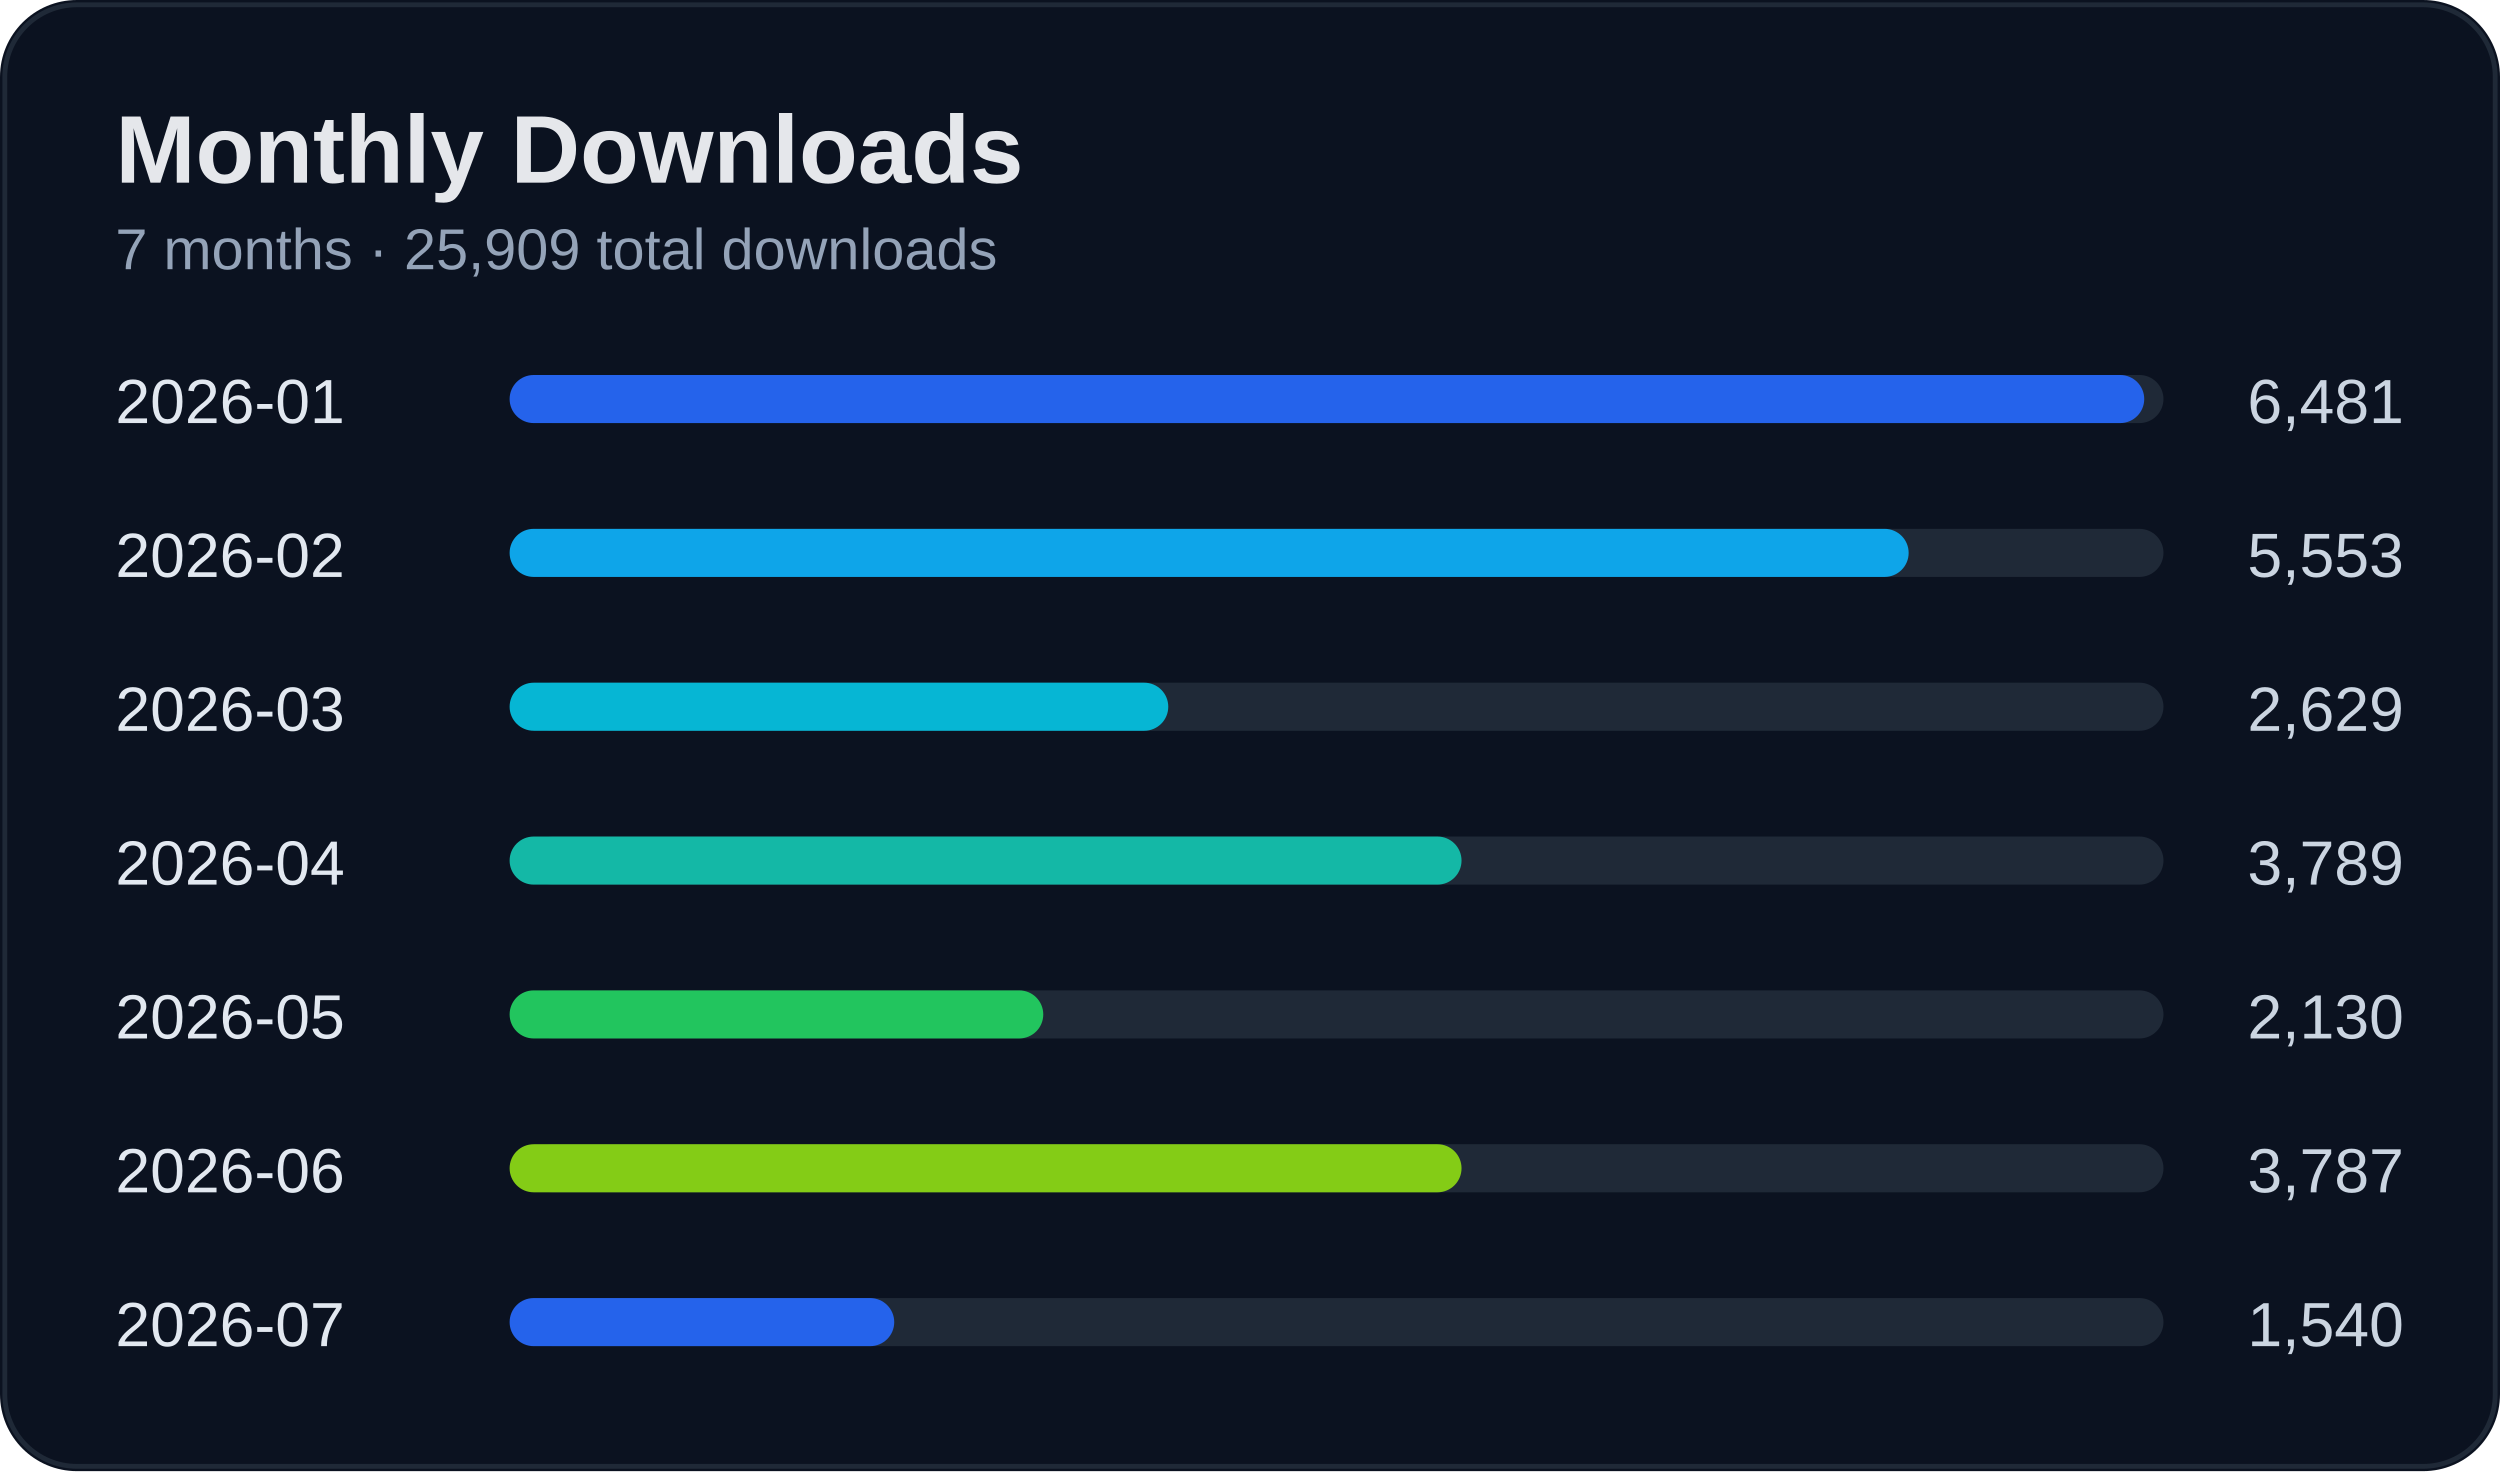
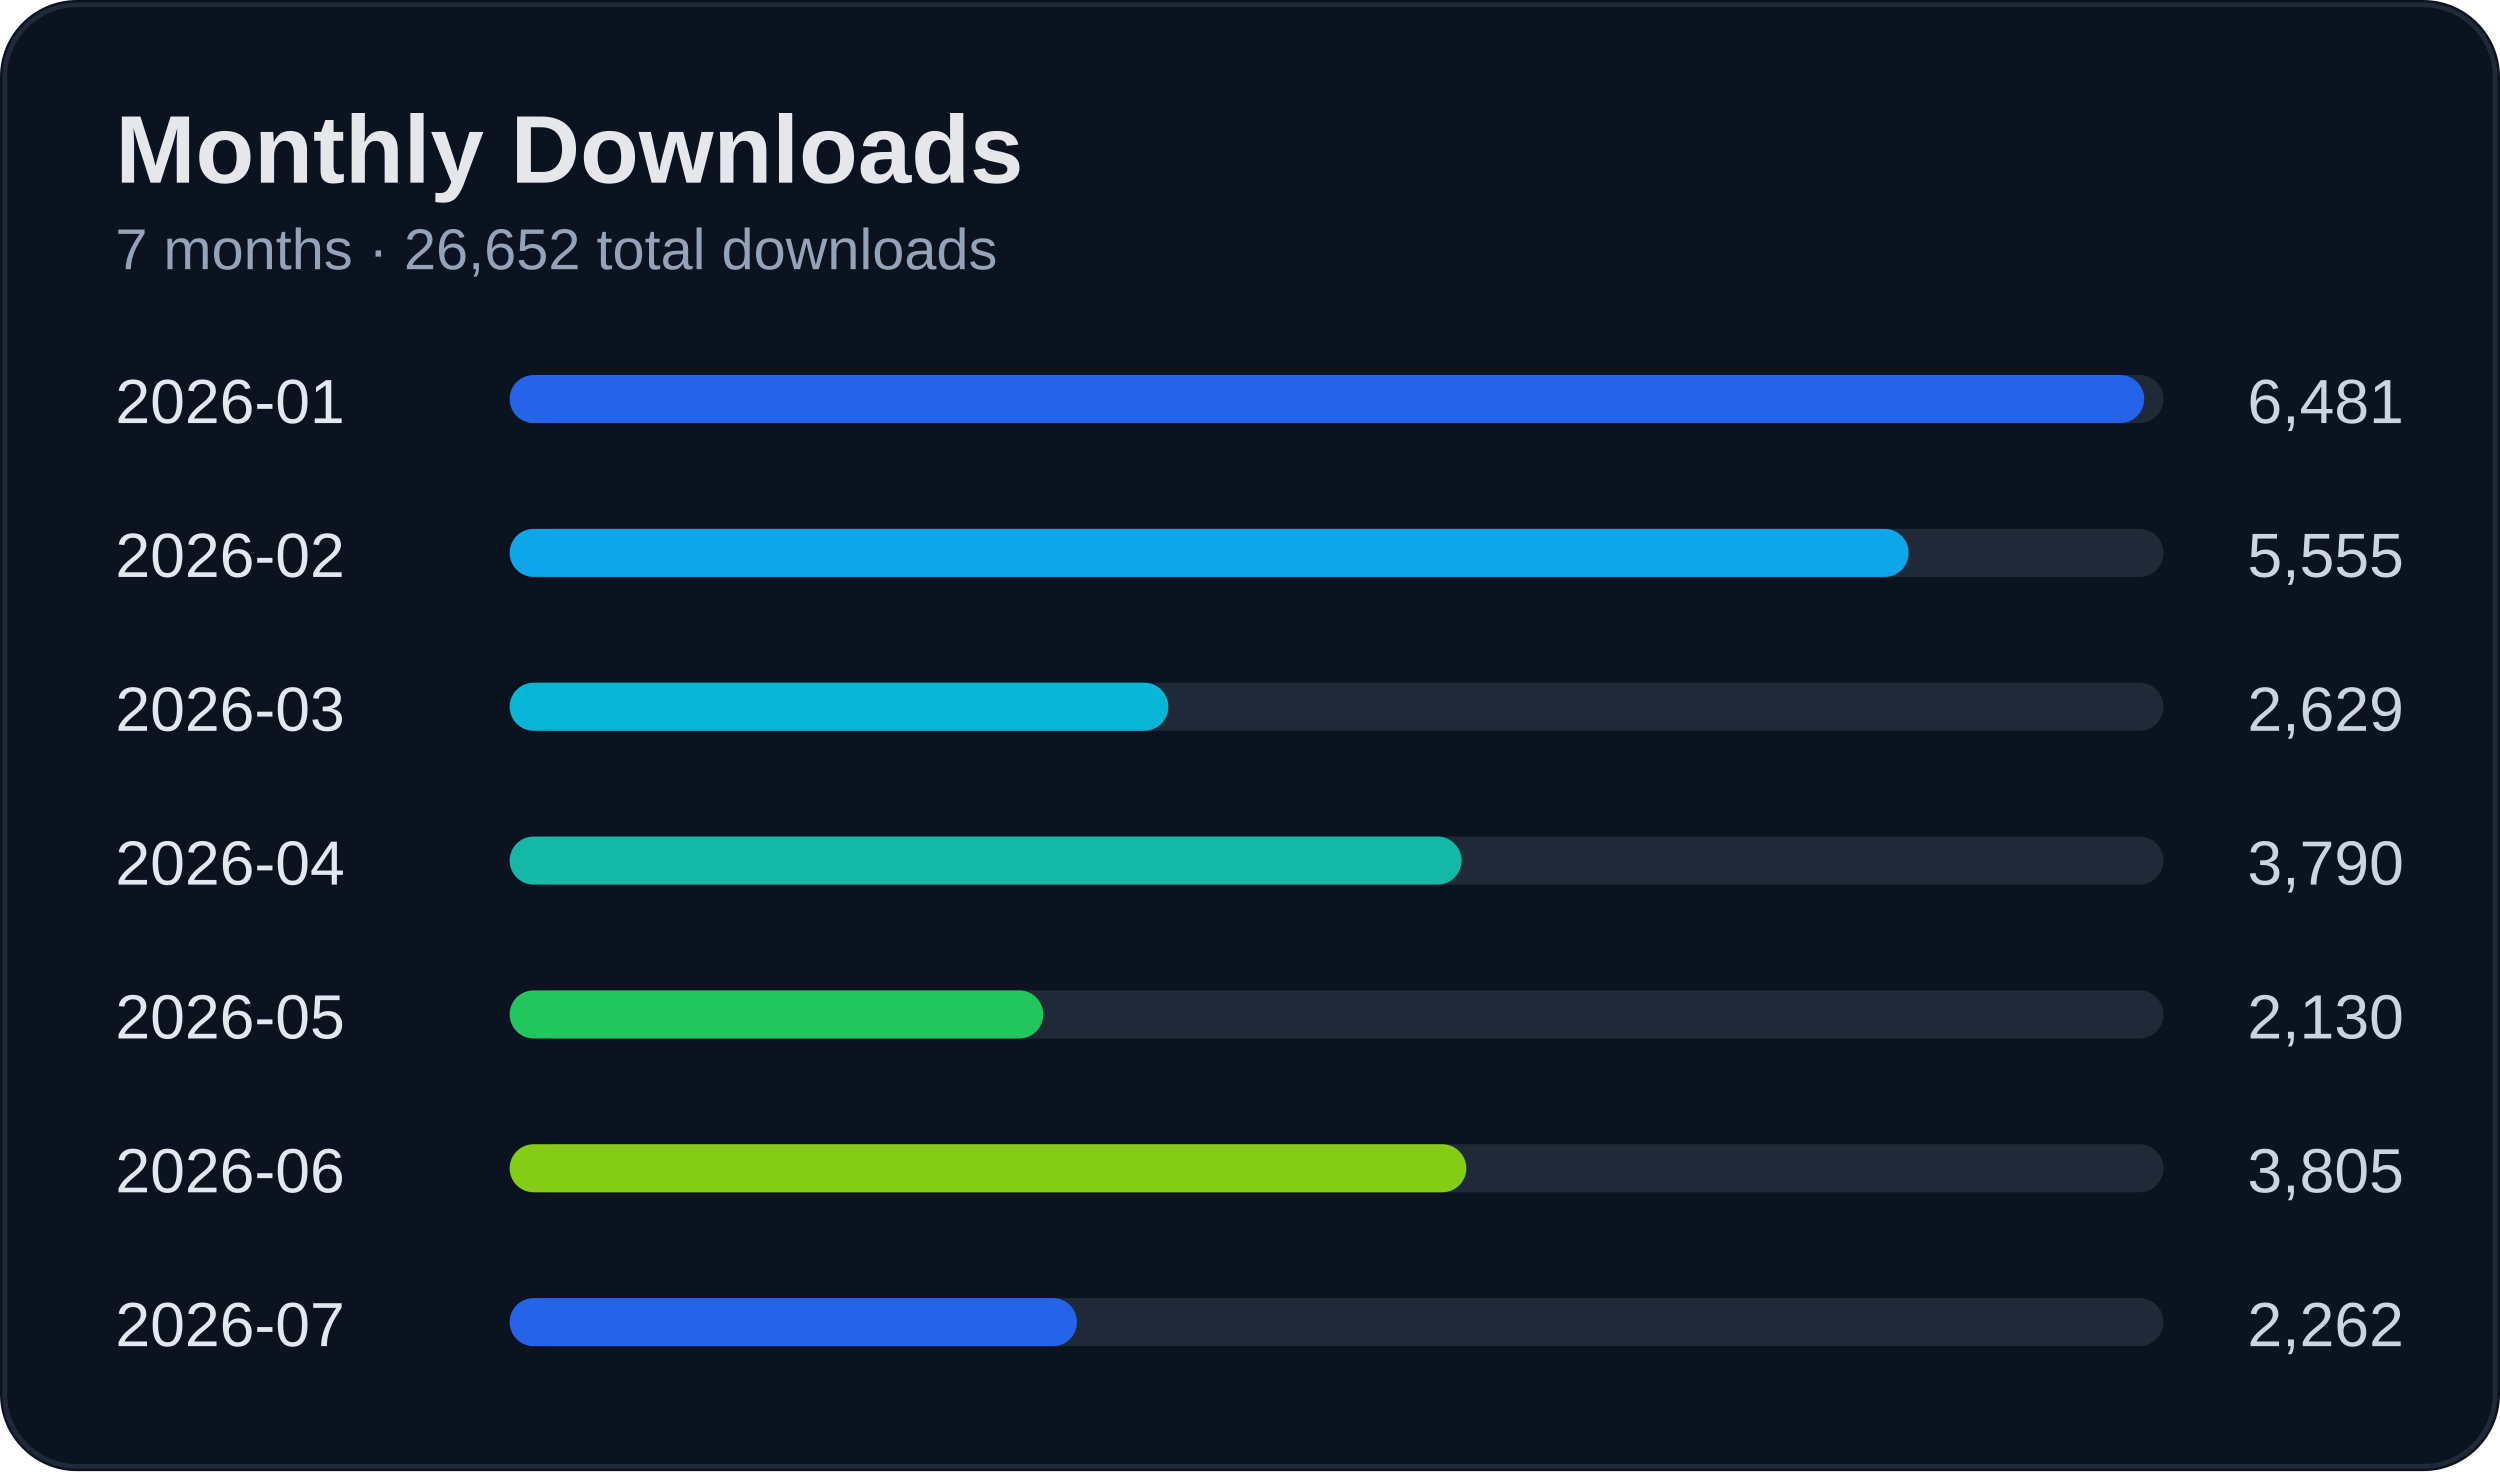
<svg xmlns="http://www.w3.org/2000/svg" width="520" height="306" viewBox="0 0 520 306">
  <rect width="100%" height="100%" rx="16" fill="#0b1220" />
  <rect x="1" y="1" width="518" height="304" rx="15" fill="none" stroke="#1f2937" />
  <text x="24" y="38" fill="#e5e7eb" font-size="20" font-weight="700" font-family="Segoe UI, Arial">Monthly Downloads</text>
-   <text x="24" y="56" fill="#94a3b8" font-size="12" font-family="Segoe UI, Arial">7 months · 25,909 total downloads</text>
+   <text x="24" y="56" fill="#94a3b8" font-size="12" font-family="Segoe UI, Arial">7 months · 26,652 total downloads</text>
  <text x="24" y="88" fill="#e2e8f0" font-size="13" font-family="Segoe UI, Arial">2026-01</text>
  <text x="500" y="88" fill="#cbd5e1" font-size="13" text-anchor="end" font-family="Segoe UI, Arial">6,481</text>
  <rect x="110" y="78" width="340" height="10" rx="5" fill="#1f2937" />
  <rect x="106" y="78" width="340" height="10" rx="5" fill="#2563eb" />
  <text x="24" y="120" fill="#e2e8f0" font-size="13" font-family="Segoe UI, Arial">2026-02</text>
-   <text x="500" y="120" fill="#cbd5e1" font-size="13" text-anchor="end" font-family="Segoe UI, Arial">5,553</text>
+   <text x="500" y="120" fill="#cbd5e1" font-size="13" text-anchor="end" font-family="Segoe UI, Arial">5,555</text>
  <rect x="110" y="110" width="340" height="10" rx="5" fill="#1f2937" />
  <rect x="106" y="110" width="291" height="10" rx="5" fill="#0ea5e9" />
  <text x="24" y="152" fill="#e2e8f0" font-size="13" font-family="Segoe UI, Arial">2026-03</text>
  <text x="500" y="152" fill="#cbd5e1" font-size="13" text-anchor="end" font-family="Segoe UI, Arial">2,629</text>
  <rect x="110" y="142" width="340" height="10" rx="5" fill="#1f2937" />
  <rect x="106" y="142" width="137" height="10" rx="5" fill="#06b6d4" />
  <text x="24" y="184" fill="#e2e8f0" font-size="13" font-family="Segoe UI, Arial">2026-04</text>
-   <text x="500" y="184" fill="#cbd5e1" font-size="13" text-anchor="end" font-family="Segoe UI, Arial">3,789</text>
+   <text x="500" y="184" fill="#cbd5e1" font-size="13" text-anchor="end" font-family="Segoe UI, Arial">3,790</text>
  <rect x="110" y="174" width="340" height="10" rx="5" fill="#1f2937" />
  <rect x="106" y="174" width="198" height="10" rx="5" fill="#14b8a6" />
  <text x="24" y="216" fill="#e2e8f0" font-size="13" font-family="Segoe UI, Arial">2026-05</text>
  <text x="500" y="216" fill="#cbd5e1" font-size="13" text-anchor="end" font-family="Segoe UI, Arial">2,130</text>
  <rect x="110" y="206" width="340" height="10" rx="5" fill="#1f2937" />
  <rect x="106" y="206" width="111" height="10" rx="5" fill="#22c55e" />
  <text x="24" y="248" fill="#e2e8f0" font-size="13" font-family="Segoe UI, Arial">2026-06</text>
-   <text x="500" y="248" fill="#cbd5e1" font-size="13" text-anchor="end" font-family="Segoe UI, Arial">3,787</text>
+   <text x="500" y="248" fill="#cbd5e1" font-size="13" text-anchor="end" font-family="Segoe UI, Arial">3,805</text>
  <rect x="110" y="238" width="340" height="10" rx="5" fill="#1f2937" />
-   <rect x="106" y="238" width="198" height="10" rx="5" fill="#84cc16" />
+   <rect x="106" y="238" width="199" height="10" rx="5" fill="#84cc16" />
  <text x="24" y="280" fill="#e2e8f0" font-size="13" font-family="Segoe UI, Arial">2026-07</text>
-   <text x="500" y="280" fill="#cbd5e1" font-size="13" text-anchor="end" font-family="Segoe UI, Arial">1,540</text>
+   <text x="500" y="280" fill="#cbd5e1" font-size="13" text-anchor="end" font-family="Segoe UI, Arial">2,262</text>
  <rect x="110" y="270" width="340" height="10" rx="5" fill="#1f2937" />
-   <rect x="106" y="270" width="80" height="10" rx="5" fill="#2563eb" />
+   <rect x="106" y="270" width="118" height="10" rx="5" fill="#2563eb" />
</svg>
